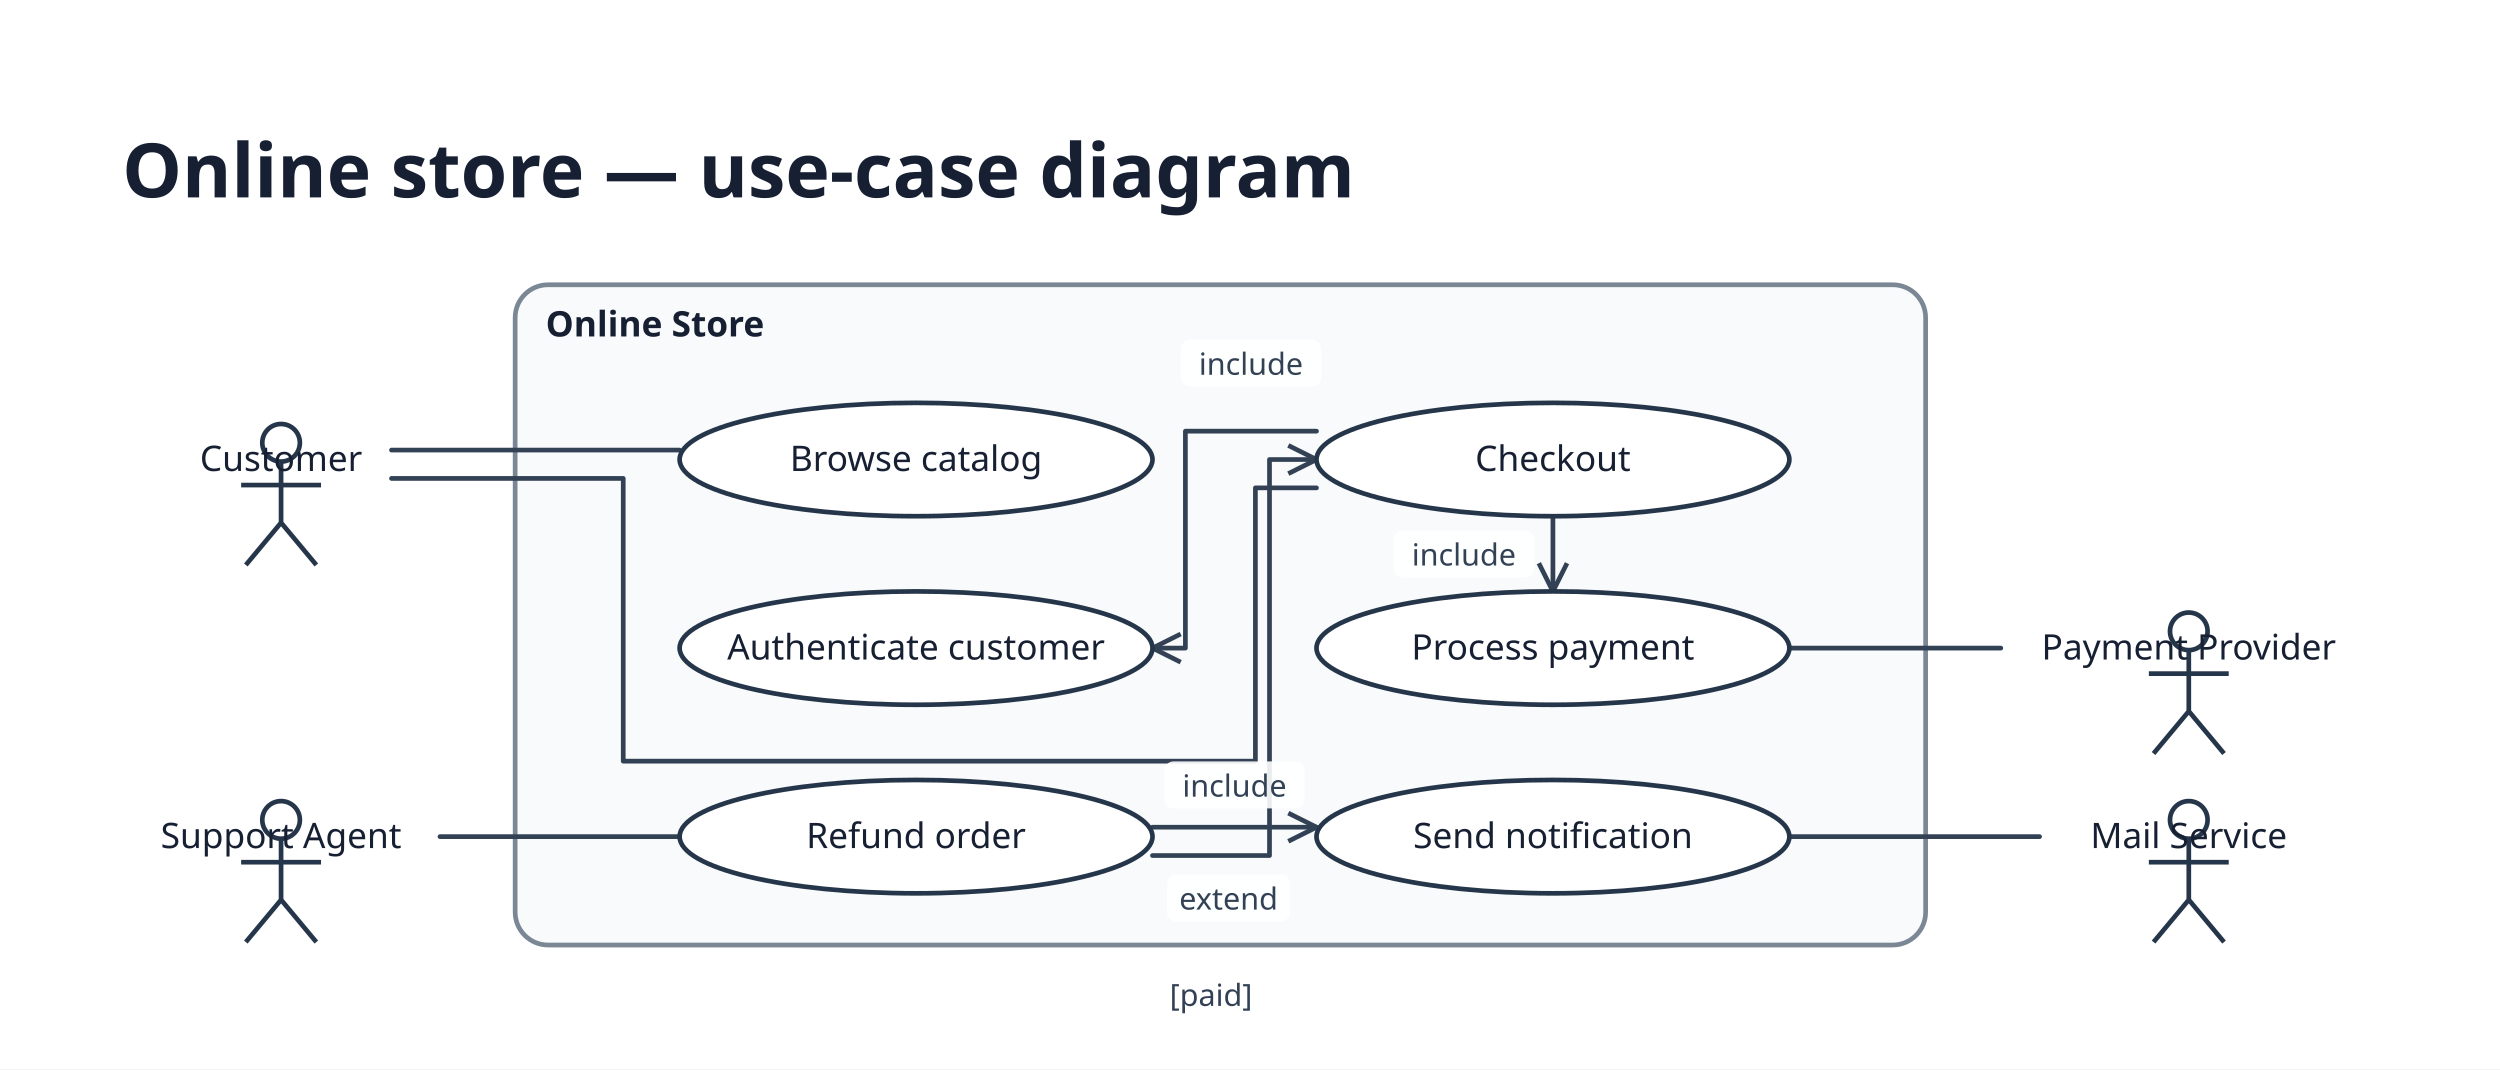
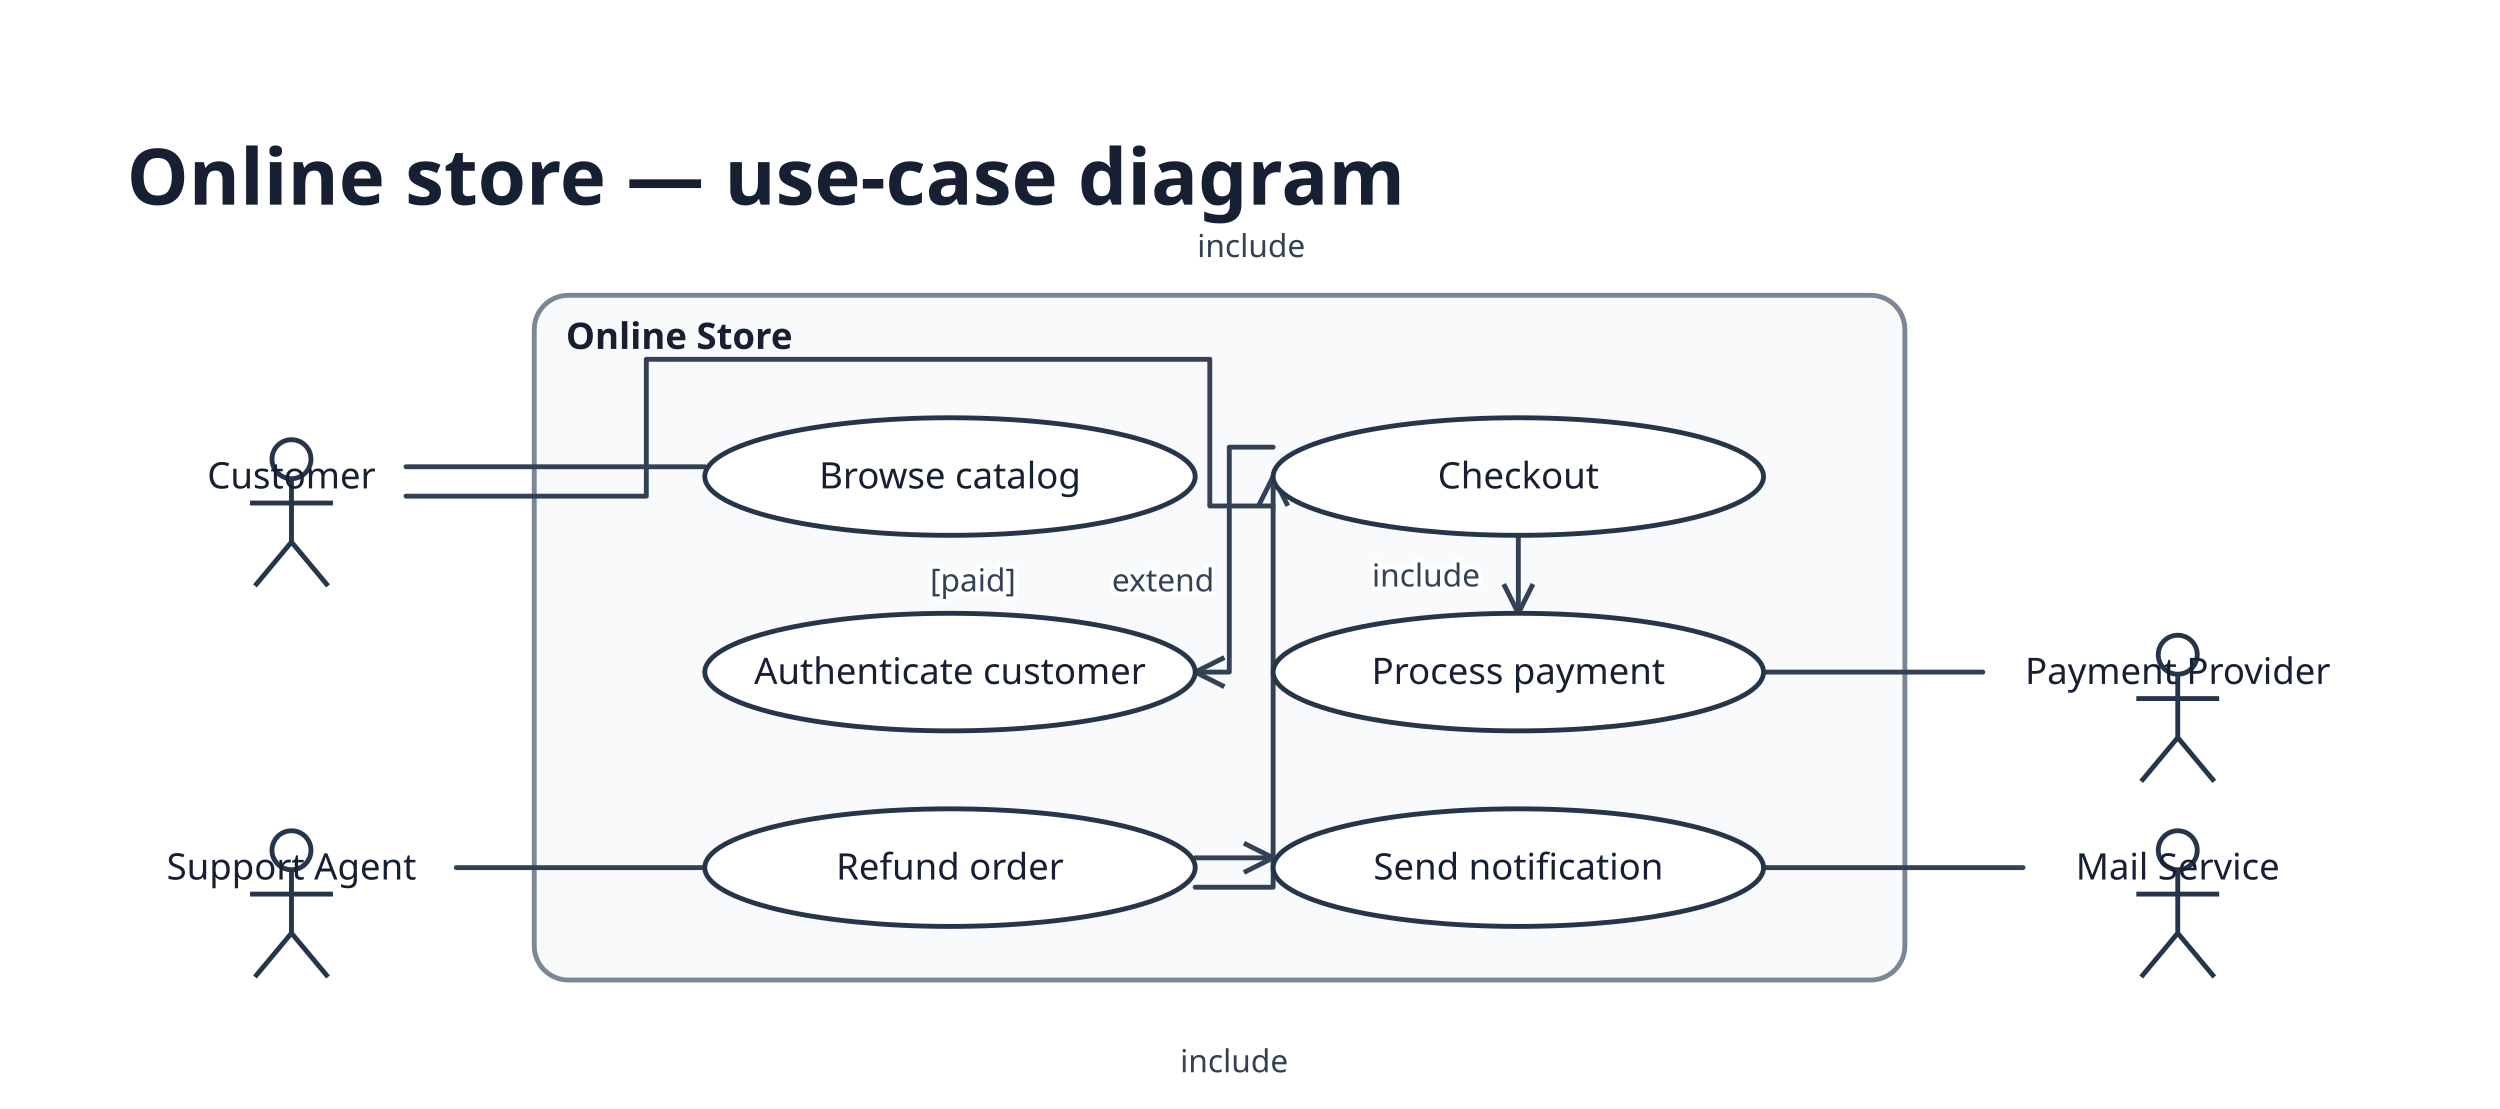
- <svg xmlns="http://www.w3.org/2000/svg" width="1064" height="455" viewBox="0 0 1064 455" role="img" aria-label="uml-use-case-example">
+ <svg xmlns="http://www.w3.org/2000/svg" width="1026" height="455" viewBox="0 0 1026 455" role="img" aria-label="uml-use-case-example">
  <rect width="100%" height="100%" fill="#ffffff" />
  <g id="boundaries">
-     <rect x="219.25" y="121.2" width="600.3" height="281" rx="14" fill="#f8fafc" stroke="#7b8794" stroke-width="2" />
+     <rect x="219.25" y="121.2" width="562.5" height="281" rx="14" fill="#f8fafc" stroke="#7b8794" stroke-width="2" />
  </g>
  <g id="corridor-dividers" />
  <g id="lines">
    <g data-line="checkout-auth">
-       <polyline points="560.3,183.512 504.5,183.512 504.5,275.825 490.5,275.825" fill="none" stroke="#334155" stroke-width="2" stroke-linejoin="round" stroke-linecap="round" />
+       <polyline points="522.5,183.512 504.5,183.512 504.5,275.825 490.5,275.825" fill="none" stroke="#334155" stroke-width="2" stroke-linejoin="round" stroke-linecap="round" />
      <path d="M 502.5 269.825 L 490.5 275.825 L 502.5 281.825" fill="none" stroke="#334155" stroke-width="2" stroke-linejoin="round" />
    </g>
    <g data-line="checkout-pay">
-       <polyline points="660.925,219.7 660.925,251.7" fill="none" stroke="#334155" stroke-width="2" stroke-linejoin="round" stroke-linecap="round" />
-       <path d="M 654.925 239.7 L 660.925 251.7 L 666.925 239.7" fill="none" stroke="#334155" stroke-width="2" stroke-linejoin="round" />
+       <polyline points="623.125,219.7 623.125,251.7" fill="none" stroke="#334155" stroke-width="2" stroke-linejoin="round" stroke-linecap="round" />
+       <path d="M 617.125 239.7 L 623.125 251.7 L 629.125 239.7" fill="none" stroke="#334155" stroke-width="2" stroke-linejoin="round" />
    </g>
    <g data-line="refund-notify">
-       <polyline points="490.5,352.054 560.3,352.054" fill="none" stroke="#334155" stroke-width="2" stroke-linejoin="round" stroke-linecap="round" />
-       <path d="M 548.3 358.054 L 560.3 352.054 L 548.3 346.054" fill="none" stroke="#334155" stroke-width="2" stroke-linejoin="round" />
+       <polyline points="490.5,352.054 522.5,352.054" fill="none" stroke="#334155" stroke-width="2" stroke-linejoin="round" stroke-linecap="round" />
+       <path d="M 510.5 358.054 L 522.5 352.054 L 510.5 346.054" fill="none" stroke="#334155" stroke-width="2" stroke-linejoin="round" />
    </g>
    <g data-line="refund-checkout">
-       <polyline points="490.5,364.117 540.3,364.117 540.3,195.575 560.3,195.575" fill="none" stroke="#334155" stroke-width="2" stroke-linejoin="round" stroke-linecap="round" />
-       <path d="M 548.3 201.575 L 560.3 195.575 L 548.3 189.575" fill="none" stroke="#334155" stroke-width="2" stroke-linejoin="round" />
+       <polyline points="490.5,364.117 510.5,364.117 522.5,364.117 522.5,195.575" fill="none" stroke="#334155" stroke-width="2" stroke-linejoin="round" stroke-linecap="round" />
+       <path d="M 528.5 207.575 L 522.5 195.575 L 516.5 207.575" fill="none" stroke="#334155" stroke-width="2" stroke-linejoin="round" />
    </g>
    <g data-line="customer-browse">
      <polyline points="166.625,191.554 289.25,191.554" fill="none" stroke="#334155" stroke-width="2" stroke-linejoin="round" stroke-linecap="round" />
    </g>
    <g data-line="customer-checkout">
-       <polyline points="166.625,203.617 265.25,203.617 265.25,323.95 534.3,323.95 534.3,207.637 560.3,207.637" fill="none" stroke="#334155" stroke-width="2" stroke-linejoin="round" stroke-linecap="round" />
+       <polyline points="166.625,203.617 265.25,203.617 265.25,147.45 496.5,147.45 496.5,207.637 522.5,207.637" fill="none" stroke="#334155" stroke-width="2" stroke-linejoin="round" stroke-linecap="round" />
    </g>
    <g data-line="support-refund">
      <polyline points="187.25,356.075 289.25,356.075" fill="none" stroke="#334155" stroke-width="2" stroke-linejoin="round" stroke-linecap="round" />
    </g>
    <g data-line="provider-pay">
-       <polyline points="851.55,275.825 761.55,275.825" fill="none" stroke="#334155" stroke-width="2" stroke-linejoin="round" stroke-linecap="round" />
+       <polyline points="813.75,275.825 723.75,275.825" fill="none" stroke="#334155" stroke-width="2" stroke-linejoin="round" stroke-linecap="round" />
    </g>
    <g data-line="mail-notify">
-       <polyline points="868.05,356.075 761.55,356.075" fill="none" stroke="#334155" stroke-width="2" stroke-linejoin="round" stroke-linecap="round" />
+       <polyline points="830.25,356.075 723.75,356.075" fill="none" stroke="#334155" stroke-width="2" stroke-linejoin="round" stroke-linecap="round" />
    </g>
  </g>
  <g id="objects">
    <g fill="none" stroke="#26364a" stroke-width="2">
      <circle cx="119.625" cy="188.45" r="8" />
      <path d="M 119.625 196.45 V 222.45 M 102.625 206.45 H 136.625 M 119.625 222.45 L 104.625 240.45 M 119.625 222.45 L 134.625 240.45" />
    </g>
    <g fill="none" stroke="#26364a" stroke-width="2">
      <circle cx="119.625" cy="348.95" r="8" />
      <path d="M 119.625 356.95 V 382.95 M 102.625 366.95 H 136.625 M 119.625 382.95 L 104.625 400.95 M 119.625 382.95 L 134.625 400.95" />
    </g>
    <ellipse cx="389.875" cy="195.575" rx="100.625" ry="24.125" fill="#ffffff" stroke="#26364a" stroke-width="2" />
-     <ellipse cx="660.925" cy="195.575" rx="100.625" ry="24.125" fill="#ffffff" stroke="#26364a" stroke-width="2" />
+     <ellipse cx="623.125" cy="195.575" rx="100.625" ry="24.125" fill="#ffffff" stroke="#26364a" stroke-width="2" />
    <ellipse cx="389.875" cy="275.825" rx="100.625" ry="24.125" fill="#ffffff" stroke="#26364a" stroke-width="2" />
-     <ellipse cx="660.925" cy="275.825" rx="100.625" ry="24.125" fill="#ffffff" stroke="#26364a" stroke-width="2" />
+     <ellipse cx="623.125" cy="275.825" rx="100.625" ry="24.125" fill="#ffffff" stroke="#26364a" stroke-width="2" />
    <ellipse cx="389.875" cy="356.075" rx="100.625" ry="24.125" fill="#ffffff" stroke="#26364a" stroke-width="2" />
-     <ellipse cx="660.925" cy="356.075" rx="100.625" ry="24.125" fill="#ffffff" stroke="#26364a" stroke-width="2" />
+     <ellipse cx="623.125" cy="356.075" rx="100.625" ry="24.125" fill="#ffffff" stroke="#26364a" stroke-width="2" />
    <g fill="none" stroke="#26364a" stroke-width="2">
-       <circle cx="931.55" cy="268.7" r="8" />
-       <path d="M 931.55 276.7 V 302.7 M 914.55 286.7 H 948.55 M 931.55 302.7 L 916.55 320.7 M 931.55 302.7 L 946.55 320.7" />
+       <circle cx="893.75" cy="268.7" r="8" />
+       <path d="M 893.75 276.7 V 302.7 M 876.75 286.7 H 910.75 M 893.75 302.7 L 878.75 320.7 M 893.75 302.7 L 908.75 320.7" />
    </g>
    <g fill="none" stroke="#26364a" stroke-width="2">
-       <circle cx="931.55" cy="348.95" r="8" />
-       <path d="M 931.55 356.95 V 382.95 M 914.55 366.95 H 948.55 M 931.55 382.95 L 916.55 400.95 M 931.55 382.95 L 946.55 400.95" />
+       <circle cx="893.75" cy="348.95" r="8" />
+       <path d="M 893.75 356.95 V 382.95 M 876.75 366.95 H 910.75 M 893.75 382.95 L 878.75 400.95 M 893.75 382.95 L 908.75 400.95" />
    </g>
  </g>
  <g id="ports" />
  <g id="text">
    <text x="52" y="84" text-anchor="start" fill="#172033" font-family="ui-rounded, 'Comic Sans MS', sans-serif" font-size="32" font-weight="700">Online store — use-case diagram</text>
    <text x="119.625" y="200.45" text-anchor="middle" fill="#172033" font-family="ui-rounded, 'Comic Sans MS', sans-serif" font-size="15" font-weight="450">Customer</text>
    <text x="119.625" y="360.95" text-anchor="middle" fill="#172033" font-family="ui-rounded, 'Comic Sans MS', sans-serif" font-size="15" font-weight="450">Support Agent</text>
    <text x="232.25" y="143.2" text-anchor="start" fill="#172033" font-family="ui-rounded, 'Comic Sans MS', sans-serif" font-size="15" font-weight="700">Online Store</text>
    <text x="389.875" y="200.45" text-anchor="middle" fill="#172033" font-family="ui-rounded, 'Comic Sans MS', sans-serif" font-size="15" font-weight="450">Browse catalog</text>
-     <text x="660.925" y="200.45" text-anchor="middle" fill="#172033" font-family="ui-rounded, 'Comic Sans MS', sans-serif" font-size="15" font-weight="450">Checkout</text>
+     <text x="623.125" y="200.45" text-anchor="middle" fill="#172033" font-family="ui-rounded, 'Comic Sans MS', sans-serif" font-size="15" font-weight="450">Checkout</text>
    <text x="389.875" y="280.7" text-anchor="middle" fill="#172033" font-family="ui-rounded, 'Comic Sans MS', sans-serif" font-size="15" font-weight="450">Authenticate customer</text>
-     <text x="660.925" y="280.7" text-anchor="middle" fill="#172033" font-family="ui-rounded, 'Comic Sans MS', sans-serif" font-size="15" font-weight="450">Process payment</text>
+     <text x="623.125" y="280.7" text-anchor="middle" fill="#172033" font-family="ui-rounded, 'Comic Sans MS', sans-serif" font-size="15" font-weight="450">Process payment</text>
    <text x="389.875" y="360.95" text-anchor="middle" fill="#172033" font-family="ui-rounded, 'Comic Sans MS', sans-serif" font-size="15" font-weight="450">Refund order</text>
-     <text x="660.925" y="360.95" text-anchor="middle" fill="#172033" font-family="ui-rounded, 'Comic Sans MS', sans-serif" font-size="15" font-weight="450">Send notification</text>
-     <text x="931.55" y="280.7" text-anchor="middle" fill="#172033" font-family="ui-rounded, 'Comic Sans MS', sans-serif" font-size="15" font-weight="450">Payment Provider</text>
-     <text x="931.55" y="360.95" text-anchor="middle" fill="#172033" font-family="ui-rounded, 'Comic Sans MS', sans-serif" font-size="15" font-weight="450">Mail Service</text>
-     <g>
-       <rect x="502.5" y="144.512" width="59.8" height="20" rx="4" fill="#ffffff" fill-opacity=".9" />
-       <text x="532.4" y="159.512" text-anchor="middle" font-family="ui-rounded, sans-serif" font-size="13" fill="#334155">include</text>
+     <text x="623.125" y="360.95" text-anchor="middle" fill="#172033" font-family="ui-rounded, 'Comic Sans MS', sans-serif" font-size="15" font-weight="450">Send notification</text>
+     <text x="893.75" y="280.7" text-anchor="middle" fill="#172033" font-family="ui-rounded, 'Comic Sans MS', sans-serif" font-size="15" font-weight="450">Payment Provider</text>
+     <text x="893.75" y="360.95" text-anchor="middle" fill="#172033" font-family="ui-rounded, 'Comic Sans MS', sans-serif" font-size="15" font-weight="450">Mail Service</text>
+     <g data-line-label="checkout-auth">
+       <text x="513.5" y="105.512" text-anchor="middle" font-family="ui-rounded, sans-serif" font-size="13" fill="#334155" stroke="#ffffff" stroke-opacity=".92" stroke-width="3.5" stroke-linejoin="round" paint-order="stroke fill">include</text>
    </g>
-     <g>
-       <rect x="593.125" y="225.7" width="59.8" height="20" rx="4" fill="#ffffff" fill-opacity=".9" />
-       <text x="623.025" y="240.7" text-anchor="middle" font-family="ui-rounded, sans-serif" font-size="13" fill="#334155">include</text>
+     <g data-line-label="checkout-pay">
+       <text x="585.225" y="240.7" text-anchor="middle" font-family="ui-rounded, sans-serif" font-size="13" fill="#334155" stroke="#ffffff" stroke-opacity=".92" stroke-width="3.5" stroke-linejoin="round" paint-order="stroke fill">include</text>
    </g>
-     <g>
-       <rect x="495.5" y="324.054" width="59.8" height="20" rx="4" fill="#ffffff" fill-opacity=".9" />
-       <text x="525.4" y="339.054" text-anchor="middle" font-family="ui-rounded, sans-serif" font-size="13" fill="#334155">include</text>
+     <g data-line-label="refund-notify">
+       <text x="506.5" y="440.054" text-anchor="middle" font-family="ui-rounded, sans-serif" font-size="13" fill="#334155" stroke="#ffffff" stroke-opacity=".92" stroke-width="3.5" stroke-linejoin="round" paint-order="stroke fill">include</text>
    </g>
-     <g>
-       <rect x="496.67" y="372.117" width="52.4" height="20" rx="4" fill="#ffffff" fill-opacity=".9" />
-       <text x="522.87" y="387.117" text-anchor="middle" font-family="ui-rounded, sans-serif" font-size="13" fill="#334155">extend</text>
+     <g data-line-label="refund-checkout">
+       <text x="477.3" y="242.71" text-anchor="middle" font-family="ui-rounded, sans-serif" font-size="13" fill="#334155" stroke="#ffffff" stroke-opacity=".92" stroke-width="3.5" stroke-linejoin="round" paint-order="stroke fill">extend</text>
    </g>
-     <g>
-       <rect x="489.2" y="413.117" width="52.4" height="20" rx="4" fill="#ffffff" fill-opacity=".9" />
-       <text x="515.4" y="428.117" text-anchor="middle" font-family="ui-rounded, sans-serif" font-size="13" fill="#334155">[paid]</text>
+     <g data-line-label="refund-checkout">
+       <text x="399.3" y="242.71" text-anchor="middle" font-family="ui-rounded, sans-serif" font-size="13" fill="#334155" stroke="#ffffff" stroke-opacity=".92" stroke-width="3.5" stroke-linejoin="round" paint-order="stroke fill">[paid]</text>
    </g>
  </g>
</svg>
